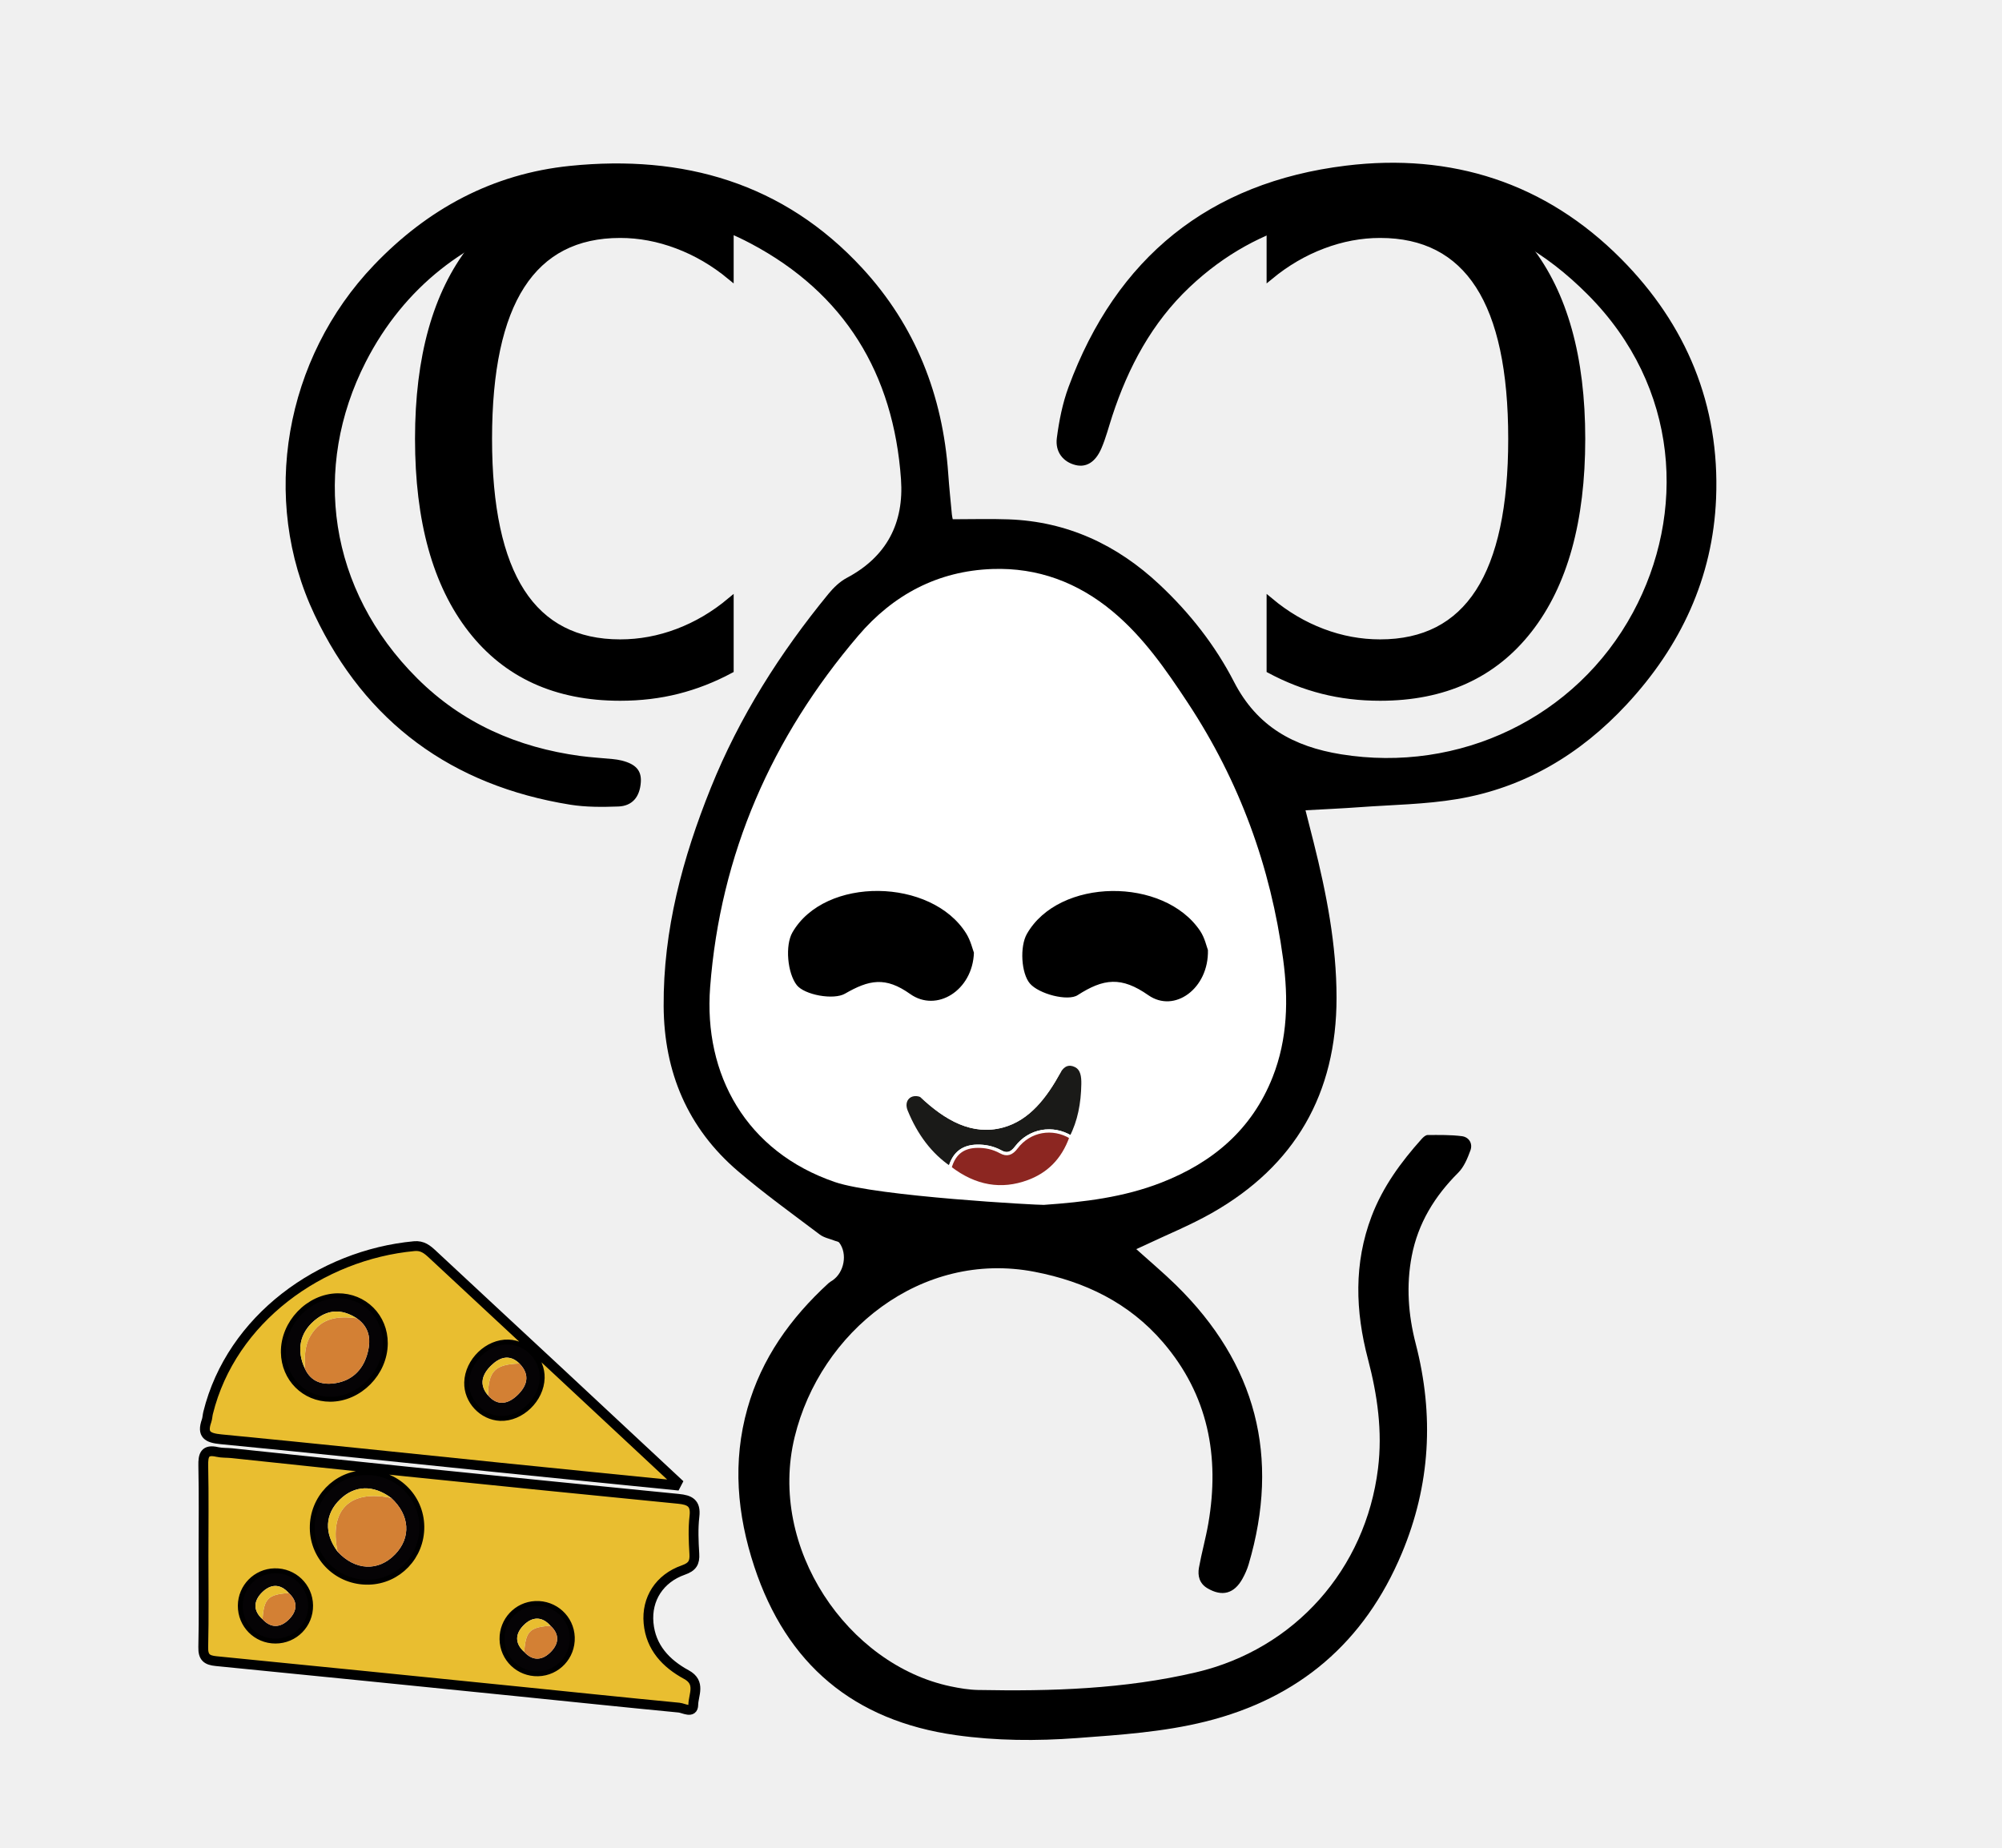
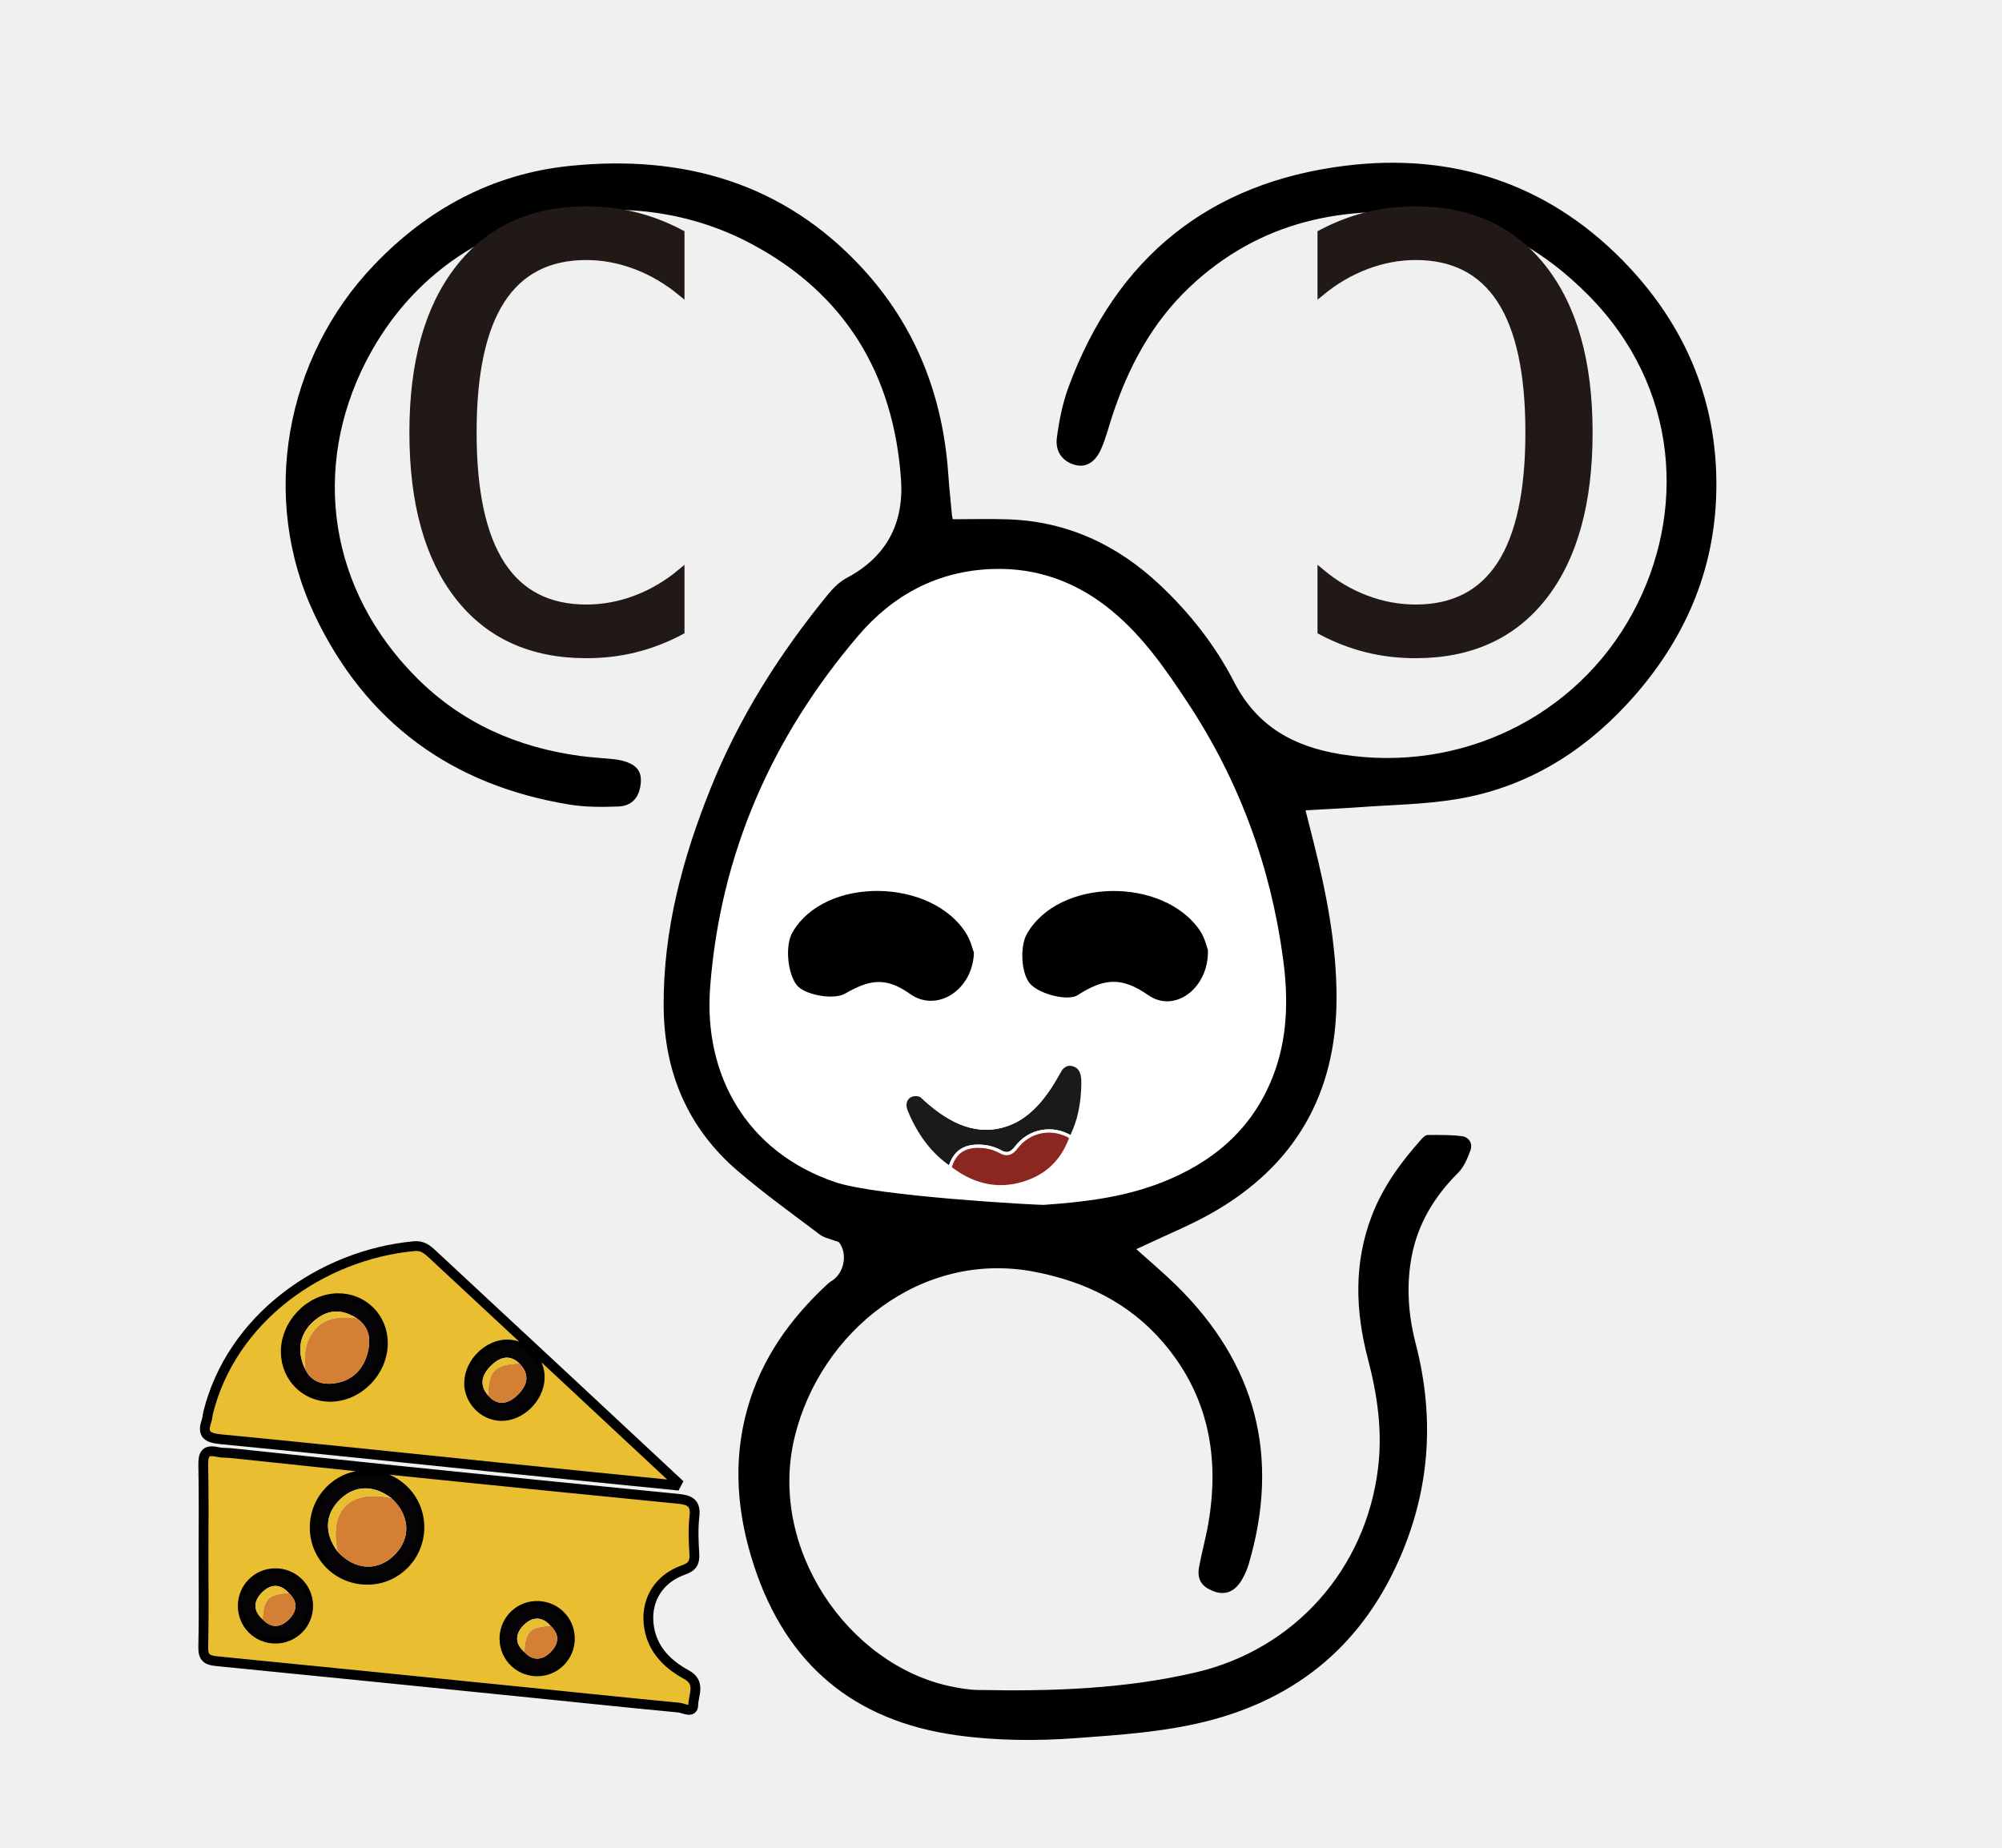
<svg xmlns="http://www.w3.org/2000/svg" version="1.1" id="Capa_1" x="0px" y="0px" width="612px" height="564.781px" viewBox="0 0 612 564.781" enable-background="new 0 0 612 564.781" xml:space="preserve">
-   <path fill-rule="evenodd" clip-rule="evenodd" d="M495.593,79.165c-23.139-23.313-51.889-32.457-84.113-28.525  c-41.793,5.1-70.234,28.099-84.842,67.715c-1.831,4.958-2.88,10.297-3.567,15.552c-0.566,4.337,2.002,7.369,5.724,8.275  c3.23,0.789,6.039-0.812,7.887-5.078c1.387-3.202,2.248-6.63,3.342-9.961c4.895-14.913,12.129-28.485,23.637-39.362  c21.389-20.217,47.406-25.479,75.588-21.966c18.229,2.271,33.332,11.388,46.191,24.325c28.068,28.242,30.051,66.907,13.742,97.125  c-17.391,32.226-53.115,49.184-89.225,43.348c-14.541-2.352-25.707-8.499-32.732-22.159c-5.744-11.164-13.553-21.092-22.791-29.751  c-12.988-12.174-28.201-19.277-46.146-19.92c-5.576-0.198-11.164-0.031-17.041-0.031c-0.055-0.294-0.205-0.864-0.262-1.443  c-0.386-4.162-0.828-8.322-1.117-12.492c-1.667-23.92-10.016-45.21-26.28-62.839c-24.091-26.114-54.792-34.761-89.266-31.268  c-23.71,2.404-43.583,13.144-60.026,30.35c-27.216,28.476-34.938,71.411-18.142,106.886c15.609,32.967,42.062,52.249,78.109,58.067  c4.829,0.779,9.844,0.739,14.752,0.563c4.33-0.158,6.599-2.988,6.884-7.491c0.219-3.501-1.525-5.477-5.862-6.564  c-0.885-0.221-1.803-0.353-2.714-0.443c-3.327-0.332-6.672-0.508-9.982-0.958c-19.119-2.592-36.009-9.987-49.794-23.72  c-27.208-27.112-32.266-64.367-15.752-96.718c23.703-46.441,77.989-57.283,117.711-36.226  c28.711,15.221,43.644,39.807,45.923,72.052c0.949,13.413-4.37,23.694-16.549,30.161c-2.14,1.137-4.056,2.98-5.613,4.878  c-14.818,18.079-27.256,37.634-35.998,59.388c-8.603,21.398-14.545,43.418-14.396,66.71c0.127,20.148,7.338,37.285,22.757,50.451  c8.002,6.834,16.577,13.003,24.984,19.351c1.293,0.977,3.084,1.292,4.643,1.916c0.438,0.174,1.038,0.219,1.281,0.539  c2.599,3.393,1.551,9.142-2.06,11.571c-0.417,0.278-0.864,0.527-1.229,0.862c-11.555,10.604-20.429,22.947-24.749,38.231  c-4.622,16.351-3.165,32.497,2.074,48.379c9.858,29.881,30.388,47.146,61.636,51.55c12.32,1.735,24.683,1.809,37.047,0.891  c13.17-0.978,26.379-1.844,39.256-5.046c28.582-7.112,48.611-24.224,60.012-51.437c8.754-20.895,9.906-42.241,4.25-64.083  c-2.291-8.845-2.945-17.826-1.205-26.844c1.928-10.006,7.012-18.27,14.197-25.438c1.771-1.772,2.855-4.414,3.74-6.841  c0.764-2.103-0.461-4.057-2.641-4.332c-3.445-0.433-6.961-0.363-10.441-0.351c-0.613,0.002-1.34,0.655-1.816,1.185  c-6.342,7.077-11.895,14.663-15.313,23.646c-5.484,14.425-4.977,29.026-1.127,43.64c2.904,11.025,4.484,22.112,3.082,33.495  c-3.795,30.73-25.406,55.223-55.654,62.314c-21.875,5.127-44.212,5.822-66.586,5.391c-2.819-0.054-5.668-0.529-8.438-1.113  c-31.368-6.608-55.919-42.25-47.658-76.216c7.837-32.229,38.712-57.203,73.331-50.526c15.397,2.967,28.911,9.497,39.249,21.525  c13.834,16.099,17.422,34.931,13.881,55.433c-0.783,4.521-2.041,8.956-2.859,13.472c-0.451,2.505,0.137,4.871,2.566,6.313  c4.494,2.67,8.189,1.693,10.734-2.902c0.762-1.377,1.428-2.852,1.873-4.36c9.73-32.89,2.328-61.372-22.145-85.375  c-3.854-3.78-8.004-7.258-12.193-11.032c0.994-0.454,1.748-0.786,2.492-1.14c6.859-3.261,13.945-6.125,20.539-9.859  c25.52-14.465,38.195-36.523,38.191-65.888c-0.006-16.19-3.094-31.911-7.008-47.515c-0.799-3.188-1.619-6.374-2.482-9.768  c5.795-0.328,11.223-0.561,16.635-0.956c9.914-0.725,19.939-0.836,29.707-2.47c20.58-3.444,37.699-13.721,51.824-28.918  c16.512-17.771,26.365-38.717,27.35-63.068C525.753,123.836,515.532,99.254,495.593,79.165z" />
-   <path fill-rule="evenodd" clip-rule="evenodd" fill="#FFFFFF" d="M392.241,293.219c-3.787-28.28-13.383-54.446-29.094-78.283  c-6.676-10.128-13.584-20.146-23.029-28.005c-10.627-8.845-22.866-13.453-36.754-12.967c-16.689,0.583-30.325,7.873-40.993,20.384  c-26.427,30.992-42.175,66.75-45.285,107.458c-2.042,26.722,10.997,50.319,38.182,59.602c12.867,4.393,62.439,7.061,63.824,6.964  c0.264-0.123,0.527-0.24,0.791-0.372c-0.264,0.132-0.527,0.249-0.791,0.372c12.442-0.867,24.417-2.326,35.872-6.79  c15.752-6.138,27.754-16.238,34.078-32.285C393.651,317.603,393.88,305.466,392.241,293.219z" />
+   <path d="M495.593,79.165c-23.14-23.313-51.89-32.457-84.113-28.525c-41.793,5.1-70.234,28.099-84.842,67.715  c-1.831,4.958-2.88,10.297-3.567,15.552c-0.565,4.337,2.002,7.369,5.725,8.275c3.229,0.789,6.039-0.812,7.887-5.078  c1.387-3.202,2.248-6.63,3.342-9.961c4.896-14.913,12.129-28.485,23.637-39.362c21.39-20.217,47.406-25.479,75.588-21.966  c18.229,2.271,33.332,11.388,46.191,24.325c28.068,28.242,30.051,66.907,13.742,97.125c-17.392,32.226-53.115,49.184-89.226,43.348  c-14.541-2.352-25.707-8.499-32.731-22.159c-5.744-11.164-13.553-21.092-22.791-29.751c-12.988-12.174-28.201-19.277-46.146-19.92  c-5.575-0.198-11.163-0.031-17.04-0.031c-0.056-0.294-0.205-0.864-0.263-1.443c-0.386-4.162-0.828-8.322-1.116-12.492  c-1.667-23.92-10.017-45.21-26.28-62.839c-24.091-26.114-54.792-34.761-89.267-31.268c-23.71,2.404-43.583,13.144-60.025,30.35  c-27.216,28.476-34.938,71.411-18.143,106.886c15.609,32.967,42.063,52.249,78.109,58.067c4.829,0.779,9.844,0.739,14.752,0.563  c4.33-0.158,6.599-2.988,6.884-7.491c0.22-3.501-1.524-5.477-5.861-6.564c-0.886-0.221-1.804-0.353-2.715-0.443  c-3.326-0.332-6.672-0.508-9.981-0.958c-19.119-2.592-36.009-9.987-49.794-23.72c-27.208-27.112-32.267-64.367-15.752-96.718  c23.703-46.441,77.989-57.283,117.711-36.226c28.711,15.221,43.644,39.807,45.923,72.052c0.949,13.413-4.37,23.694-16.549,30.161  c-2.141,1.137-4.057,2.98-5.613,4.878c-14.818,18.079-27.256,37.634-35.998,59.388c-8.603,21.398-14.545,43.418-14.396,66.709  c0.127,20.148,7.338,37.285,22.757,50.451c8.002,6.834,16.577,13.004,24.983,19.352c1.293,0.977,3.084,1.292,4.644,1.916  c0.438,0.174,1.038,0.219,1.281,0.539c2.599,3.393,1.551,9.142-2.061,11.57c-0.417,0.278-0.864,0.527-1.229,0.862  c-11.556,10.604-20.43,22.947-24.749,38.231c-4.622,16.351-3.165,32.496,2.073,48.379c9.858,29.881,30.389,47.146,61.637,51.55  c12.319,1.735,24.683,1.809,37.047,0.891c13.17-0.978,26.379-1.844,39.256-5.046c28.582-7.112,48.61-24.224,60.012-51.437  c8.754-20.896,9.906-42.241,4.25-64.083c-2.291-8.846-2.945-17.826-1.205-26.844c1.928-10.007,7.012-18.271,14.197-25.438  c1.771-1.772,2.854-4.414,3.74-6.841c0.764-2.104-0.461-4.057-2.642-4.332c-3.444-0.434-6.961-0.363-10.44-0.352  c-0.613,0.002-1.341,0.655-1.816,1.186c-6.342,7.076-11.895,14.662-15.313,23.646c-5.484,14.425-4.978,29.026-1.128,43.64  c2.904,11.025,4.484,22.112,3.082,33.495c-3.795,30.73-25.405,55.224-55.653,62.314c-21.875,5.127-44.212,5.822-66.586,5.391  c-2.819-0.054-5.668-0.528-8.438-1.112c-31.367-6.608-55.919-42.25-47.657-76.217c7.837-32.229,38.712-57.203,73.33-50.525  c15.397,2.967,28.911,9.497,39.249,21.525c13.834,16.099,17.422,34.931,13.881,55.433c-0.782,4.521-2.04,8.956-2.858,13.472  c-0.451,2.505,0.137,4.871,2.565,6.313c4.494,2.67,8.189,1.692,10.734-2.902c0.762-1.377,1.428-2.852,1.873-4.36  c9.73-32.89,2.328-61.371-22.145-85.375c-3.854-3.779-8.005-7.258-12.193-11.031c0.994-0.454,1.748-0.786,2.492-1.141  c6.858-3.261,13.944-6.125,20.539-9.859c25.52-14.465,38.194-36.522,38.19-65.887c-0.006-16.19-3.094-31.912-7.008-47.516  c-0.799-3.188-1.619-6.374-2.481-9.768c5.795-0.328,11.223-0.561,16.635-0.956c9.914-0.725,19.938-0.836,29.707-2.47  c20.58-3.444,37.699-13.721,51.824-28.918c16.512-17.771,26.364-38.717,27.35-63.068C525.753,123.836,515.531,99.254,495.593,79.165  z" />
+   <path fill="#FFFFFF" d="M392.24,293.219c-3.787-28.28-13.383-54.446-29.094-78.283c-6.676-10.128-13.584-20.146-23.029-28.005  c-10.627-8.845-22.865-13.453-36.754-12.967c-16.688,0.583-30.324,7.873-40.992,20.384c-26.428,30.992-42.176,66.75-45.285,107.458  c-2.042,26.721,10.997,50.318,38.182,59.602c12.867,4.393,62.438,7.061,63.824,6.964c0.264-0.123,0.526-0.24,0.791-0.372  c-0.265,0.132-0.527,0.249-0.791,0.372c12.441-0.867,24.417-2.326,35.872-6.79c15.752-6.139,27.754-16.238,34.078-32.285  C393.651,317.604,393.88,305.466,392.24,293.219z" />
  <g>
-     <path fill-rule="evenodd" clip-rule="evenodd" stroke="#FFFFFF" stroke-miterlimit="10" d="M298.227,291.201   c-0.354,11.986-11.828,19.115-20.287,13.104c-7.383-5.246-12.137-4.243-19.418-0.054c-3.666,2.109-12.85,0.447-15.357-2.769   c-2.955-3.79-3.762-12.485-1.356-16.661c10.143-17.596,43.209-16.987,53.987,0.32C297.208,287.411,297.825,290.17,298.227,291.201z   " />
-     <path fill-rule="evenodd" clip-rule="evenodd" stroke="#FFFFFF" stroke-miterlimit="10" d="M369.755,290.375   c0.348,12.16-10.604,20.167-19.014,14.293c-8.055-5.627-13.225-5.024-21.068,0.019c-3.236,2.079-12.341-0.294-15.224-3.675   c-2.813-3.293-3.262-11.694-0.982-15.71c10.006-17.589,42.548-17.803,53.833-0.954   C368.771,286.547,369.351,289.344,369.755,290.375z" />
+     <path stroke="#FFFFFF" stroke-miterlimit="10" d="M298.227,291.201c-0.354,11.986-11.828,19.115-20.287,13.104   c-7.383-5.246-12.137-4.242-19.418-0.054c-3.666,2.108-12.85,0.447-15.356-2.769c-2.955-3.791-3.763-12.485-1.356-16.662   c10.144-17.595,43.209-16.986,53.987,0.32C297.208,287.411,297.824,290.17,298.227,291.201z" />
+     <path stroke="#FFFFFF" stroke-miterlimit="10" d="M369.755,290.375c0.348,12.16-10.604,20.167-19.015,14.293   c-8.055-5.627-13.225-5.023-21.067,0.02c-3.236,2.078-12.342-0.295-15.225-3.676c-2.813-3.293-3.262-11.693-0.981-15.71   c10.006-17.589,42.548-17.803,53.833-0.954C368.771,286.547,369.351,289.344,369.755,290.375z" />
  </g>
-   <rect x="113.666" y="78.05" fill-rule="evenodd" clip-rule="evenodd" fill="none" width="262.827" height="224.246" />
-   <text transform="matrix(1 0 0 1 113.666 210.2778)" stroke="#000000" stroke-width="2" stroke-linecap="round" stroke-miterlimit="10" font-family="'Monospace'" font-size="209.225">C</text>
+   <rect x="113.666" y="78.05" fill="none" width="262.826" height="224.246" />
  <g>
    <rect x="234.975" y="78.05" fill="none" width="262.831" height="224.246" />
-     <text transform="matrix(-1 0 0 1 497.8037 210.2778)" stroke="#000000" stroke-width="2" stroke-linecap="round" stroke-miterlimit="10" font-family="'Monospace'" font-size="209.225">C</text>
  </g>
  <g>
-     <path fill-rule="evenodd" clip-rule="evenodd" fill="#1A1A18" stroke="#FFFFFF" stroke-miterlimit="10" d="M323.786,327.625   c1.225-2.179,3.029-2.826,5.038-1.827c2.01,1.003,2.273,3.322,2.23,5.666c-0.098,5.906-1.133,11.39-3.637,16.239   c-5.594-3.429-12.709-2.229-16.751,3.133c-1.396,1.851-2.834,2.379-4.706,1.345c-2.355-1.299-4.773-1.772-7.213-1.736   c-3.915,0.057-7.013,1.756-8.353,6.605c-5.939-4.016-10.346-9.887-13.387-17.335c-1.417-3.475,1.247-6.032,4.587-4.77   c7.6,7.192,15.744,11.821,25,9.26C314.393,342.048,319.504,335.407,323.786,327.625z" />
-     <path fill-rule="evenodd" clip-rule="evenodd" fill="#8C2621" stroke="#FFFFFF" stroke-miterlimit="10" d="M290.395,357.051   c1.339-4.85,4.438-6.549,8.353-6.605c2.44-0.036,4.858,0.437,7.213,1.736c1.872,1.035,3.311,0.506,4.706-1.345   c4.042-5.363,11.157-6.562,16.751-3.133c-2.538,7.173-7.163,11.38-13.072,13.561C306.171,364.281,298.148,363.018,290.395,357.051z   " />
-     <path fill-rule="evenodd" clip-rule="evenodd" fill="#FFFFFF" stroke="#FFFFFF" stroke-miterlimit="10" d="M323.786,327.625   c-4.282,7.782-9.394,14.423-17.191,16.581c-9.255,2.561-17.4-2.068-25-9.26c3.967,0.168,7.945,0.511,11.896,0.471   c9.917-0.102,19.276-2.743,28.124-7.529C322.293,327.523,322.905,326.604,323.786,327.625z" />
+     <path fill="#1A1A18" stroke="#FFFFFF" stroke-miterlimit="10" d="M323.785,327.625c1.226-2.179,3.029-2.826,5.038-1.827   c2.011,1.003,2.273,3.322,2.23,5.666c-0.099,5.906-1.133,11.39-3.637,16.239c-5.595-3.43-12.71-2.229-16.751,3.133   c-1.396,1.852-2.835,2.379-4.706,1.346c-2.355-1.3-4.773-1.772-7.214-1.736c-3.914,0.057-7.013,1.756-8.353,6.604   c-5.938-4.016-10.346-9.887-13.387-17.335c-1.417-3.475,1.247-6.031,4.587-4.77c7.6,7.191,15.744,11.82,25,9.26   C314.393,342.048,319.504,335.407,323.785,327.625z" />
+     <path fill="#8C2621" stroke="#FFFFFF" stroke-miterlimit="10" d="M290.395,357.051c1.339-4.85,4.438-6.549,8.353-6.605   c2.44-0.035,4.858,0.438,7.214,1.736c1.871,1.035,3.311,0.506,4.705-1.345c4.043-5.362,11.157-6.562,16.752-3.133   c-2.538,7.173-7.163,11.38-13.072,13.562C306.171,364.281,298.148,363.018,290.395,357.051z" />
+     <path fill="#FFFFFF" stroke="#FFFFFF" stroke-miterlimit="10" d="M323.785,327.625c-4.281,7.782-9.394,14.423-17.19,16.581   c-9.255,2.562-17.4-2.067-25-9.261c3.967,0.169,7.945,0.512,11.896,0.472c9.916-0.103,19.275-2.743,28.123-7.528   C322.293,327.523,322.905,326.604,323.785,327.625z" />
  </g>
  <g>
-     <path fill-rule="evenodd" clip-rule="evenodd" fill="#E9BE30" stroke="#000000" stroke-width="3" stroke-miterlimit="10" d="   M62.143,448.162c-0.07-3.286,0.432-5.128,4.256-4.248c1.443,0.332,2.983,0.22,4.473,0.376c17.865,1.871,35.725,3.801,53.595,5.627   c27.634,2.824,55.271,5.609,82.914,8.33c3.431,0.337,5.386,1.242,4.91,5.328c-0.44,3.779-0.269,7.66-0.035,11.476   c0.167,2.729-0.613,4.001-3.37,4.968c-7.256,2.543-11.297,8.812-10.629,16.197c0.676,7.475,5.359,12.403,11.568,15.77   c4.522,2.453,2.136,6.229,2.103,9.24c-0.03,2.775-2.905,0.993-4.372,0.854c-16.557-1.584-33.099-3.332-49.647-5.004   c-30.614-3.096-61.229-6.191-91.851-9.213c-2.806-0.277-3.996-1.146-3.923-4.255c0.219-9.319,0.079-18.647,0.077-27.972   C62.211,466.478,62.338,457.315,62.143,448.162z M112.678,482.985c8.703-0.194,15.614-7.418,15.523-16.223   c-0.094-8.941-7.441-15.98-16.473-15.78c-8.697,0.193-15.616,7.426-15.523,16.228C96.301,476.151,103.646,483.188,112.678,482.985z    M94.197,490.85c-0.069-5.589-4.646-9.986-10.255-9.856c-5.384,0.125-9.681,4.488-9.733,9.882   c-0.057,5.607,4.408,10.116,10.007,10.108C89.813,500.976,94.268,496.452,94.197,490.85z M163.68,490.997   c-5.363,0.252-9.547,4.732-9.471,10.141c0.078,5.587,4.668,9.986,10.27,9.846c5.569-0.141,9.922-4.797,9.72-10.396   C173.997,495.024,169.289,490.732,163.68,490.997z" />
-     <path fill-rule="evenodd" clip-rule="evenodd" fill="#E9BE30" stroke="#000000" stroke-width="3" stroke-miterlimit="10" d="   M206.568,454.106c-18.041-1.814-36.083-3.605-54.121-5.447c-28.305-2.889-56.598-5.896-84.918-8.625   c-4.092-0.394-5.865-1.424-4.385-5.635c0.272-0.773,0.275-1.637,0.475-2.441c7.134-28.794,34.478-48.3,63.01-50.965   c2.512-0.234,3.988,1.001,5.604,2.508c12.907,12.044,25.86,24.04,38.782,36.069c12.022,11.192,24.025,22.407,36.036,33.611   C206.891,453.489,206.729,453.798,206.568,454.106z M117.041,410.734c0.053-7.831-6.026-13.918-13.807-13.825   c-8.518,0.101-15.999,7.911-15.866,16.563c0.118,7.668,6.021,13.581,13.559,13.581   C109.477,427.055,116.983,419.452,117.041,410.734z M152.952,432.907c6.022,0.244,11.878-5.409,12.04-11.625   c0.139-5.308-4.251-10.011-9.539-10.22c-6.043-0.238-11.875,5.389-12.041,11.618C143.271,427.977,147.67,432.692,152.952,432.907z" />
-     <path fill-rule="evenodd" clip-rule="evenodd" fill="#050305" d="M111.729,450.982c9.031-0.2,16.379,6.839,16.473,15.78   c0.091,8.805-6.82,16.028-15.523,16.223c-9.031,0.202-16.377-6.834-16.473-15.775C96.112,458.408,103.031,451.176,111.729,450.982z    M120.777,475.213c4.975-5.156,4.497-12.018-1.199-17.251c-5.485-4.047-11.109-3.889-15.605,0.439   c-4.649,4.477-4.941,10.334-0.797,15.958C108.537,480.191,115.642,480.536,120.777,475.213z" />
-     <path fill-rule="evenodd" clip-rule="evenodd" fill="#050305" d="M74.209,490.875c0.053-5.394,4.35-9.757,9.733-9.882   c5.609-0.13,10.186,4.268,10.255,9.856c0.07,5.603-4.385,10.126-9.981,10.134C78.617,500.991,74.152,496.482,74.209,490.875z    M88.322,495.106c2.473-2.475,2.881-5.394-0.051-8.061c-2.664-2.999-5.621-2.732-8.18-0.172c-2.557,2.559-2.826,5.516,0.169,8.182   C82.929,497.977,85.848,497.581,88.322,495.106z" />
-     <path fill-rule="evenodd" clip-rule="evenodd" fill="#050305" d="M164.479,510.983c-5.602,0.141-10.191-4.259-10.27-9.846   c-0.076-5.408,4.107-9.889,9.471-10.141c5.609-0.265,10.317,4.027,10.519,9.59C174.4,506.187,170.048,510.843,164.479,510.983z    M168.322,505.106c2.473-2.475,2.881-5.394-0.051-8.061c-2.664-2.999-5.621-2.732-8.18-0.172c-2.557,2.559-2.826,5.516,0.169,8.182   C162.929,507.977,165.848,507.581,168.322,505.106z" />
-     <path fill-rule="evenodd" clip-rule="evenodd" fill="#050305" d="M87.368,413.473c-0.133-8.652,7.349-16.463,15.866-16.563   c7.78-0.093,13.859,5.994,13.807,13.825c-0.058,8.718-7.564,16.32-16.114,16.319C93.389,427.054,87.486,421.141,87.368,413.473z    M102.643,422.863c4.771-0.786,8.066-3.81,9.498-8.432c1.348-4.352,1.111-8.49-3.125-11.418c-4.709-2.963-8.893-2.699-12.992,0.817   c-4.388,3.763-5.418,9.054-2.834,14.558C95.065,422.567,98.679,423.517,102.643,422.863z" />
-     <path fill-rule="evenodd" clip-rule="evenodd" fill="#050305" d="M155.453,411.063c5.288,0.209,9.678,4.912,9.539,10.22   c-0.162,6.216-6.018,11.869-12.04,11.625c-5.282-0.215-9.682-4.931-9.54-10.227C143.578,416.451,149.41,410.824,155.453,411.063z    M150.133,417.501c-2.642,2.578-3.856,5.745-0.947,9.113c2.956,3.418,6.174,2.58,8.899,0.016c3.006-2.829,4.153-6.24,0.702-9.753   C155.674,413.839,152.626,415.066,150.133,417.501z" />
-     <path fill-rule="evenodd" clip-rule="evenodd" fill="#D38034" d="M103.176,474.359c5.361,5.832,12.466,6.177,17.602,0.854   c4.975-5.156,4.497-12.018-1.201-17.251C106.871,455.37,100.586,461.654,103.176,474.359z" />
-     <path fill-rule="evenodd" clip-rule="evenodd" fill="#E9BE30" d="M103.176,474.359c-2.59-12.705,3.695-18.989,16.4-16.397   c-5.483-4.047-11.107-3.889-15.604,0.439C99.323,462.878,99.031,468.735,103.176,474.359z" />
-     <path fill-rule="evenodd" clip-rule="evenodd" fill="#D38034" d="M80.261,495.056c2.668,2.921,5.587,2.525,8.062,0.051   c2.473-2.475,2.881-5.394-0.052-8.061C81.974,487.464,80.678,488.761,80.261,495.056z" />
-     <path fill-rule="evenodd" clip-rule="evenodd" fill="#E9BE30" d="M80.261,495.056c0.417-6.295,1.713-7.592,8.01-8.01   c-2.663-2.999-5.62-2.732-8.179-0.172C77.535,489.433,77.266,492.39,80.261,495.056z" />
-     <path fill-rule="evenodd" clip-rule="evenodd" fill="#D38034" d="M160.261,505.056c2.668,2.921,5.587,2.525,8.062,0.051   c2.473-2.475,2.881-5.394-0.052-8.061C161.974,497.464,160.678,498.761,160.261,505.056z" />
-     <path fill-rule="evenodd" clip-rule="evenodd" fill="#E9BE30" d="M160.261,505.056c0.417-6.295,1.713-7.592,8.01-8.01   c-2.663-2.999-5.62-2.732-8.179-0.172C157.535,499.433,157.266,502.39,160.261,505.056z" />
-     <path fill-rule="evenodd" clip-rule="evenodd" fill="#D38034" d="M93.189,418.389c1.876,4.179,5.489,5.128,9.453,4.475   c4.771-0.786,8.066-3.81,9.498-8.432c1.348-4.352,1.111-8.49-3.125-11.418c-5.643-0.676-10.798-0.242-14.107,5.384   C93.042,411.567,93.125,414.951,93.189,418.389z" />
-     <path fill-rule="evenodd" clip-rule="evenodd" fill="#E9BE30" d="M93.189,418.389c-0.064-3.438-0.147-6.821,1.719-9.991   c3.31-5.626,8.465-6.06,14.107-5.384c-4.709-2.963-8.893-2.699-12.992,0.817C91.636,407.594,90.605,412.885,93.189,418.389z" />
-     <path fill-rule="evenodd" clip-rule="evenodd" fill="#D38034" d="M149.186,426.614c2.956,3.418,6.174,2.58,8.899,0.016   c3.006-2.829,4.153-6.24,0.702-9.752C151.329,417.121,149.29,419.188,149.186,426.614z" />
-     <path fill-rule="evenodd" clip-rule="evenodd" fill="#E9BE30" d="M149.186,426.614c0.104-7.426,2.144-9.493,9.602-9.736   c-3.113-3.039-6.161-1.812-8.654,0.623C147.491,420.079,146.276,423.246,149.186,426.614z" />
+     <path fill="#E9BE30" stroke="#000000" stroke-width="3" stroke-miterlimit="10" d="M62.143,448.162   c-0.07-3.286,0.433-5.128,4.256-4.248c1.443,0.332,2.983,0.22,4.474,0.376c17.864,1.871,35.725,3.801,53.595,5.627   c27.634,2.824,55.271,5.609,82.914,8.33c3.431,0.337,5.386,1.242,4.91,5.328c-0.44,3.778-0.27,7.66-0.035,11.476   c0.167,2.729-0.613,4.001-3.37,4.968c-7.256,2.544-11.297,8.813-10.629,16.197c0.676,7.476,5.359,12.403,11.568,15.771   c4.521,2.453,2.136,6.229,2.103,9.239c-0.03,2.775-2.905,0.993-4.372,0.854c-16.557-1.584-33.099-3.332-49.646-5.004   c-30.614-3.096-61.229-6.191-91.852-9.213c-2.806-0.277-3.996-1.146-3.923-4.255c0.219-9.319,0.079-18.647,0.077-27.973   C62.211,466.478,62.338,457.315,62.143,448.162z M112.678,482.985c8.703-0.194,15.614-7.418,15.523-16.224   c-0.095-8.94-7.441-15.979-16.474-15.779c-8.697,0.192-15.616,7.426-15.522,16.228C96.301,476.151,103.646,483.188,112.678,482.985   z M94.197,490.85c-0.068-5.589-4.646-9.985-10.255-9.855c-5.384,0.125-9.681,4.488-9.732,9.882   c-0.058,5.607,4.408,10.116,10.007,10.108C89.813,500.976,94.268,496.452,94.197,490.85z M163.68,490.997   c-5.363,0.252-9.547,4.731-9.471,10.141c0.078,5.587,4.668,9.986,10.27,9.847c5.569-0.142,9.922-4.797,9.721-10.396   C173.997,495.024,169.289,490.732,163.68,490.997z" />
+     <path fill="#E9BE30" stroke="#000000" stroke-width="3" stroke-miterlimit="10" d="M206.568,454.106   c-18.041-1.814-36.083-3.605-54.121-5.447c-28.305-2.89-56.598-5.896-84.918-8.625c-4.092-0.395-5.864-1.424-4.385-5.635   c0.272-0.773,0.275-1.638,0.476-2.441c7.134-28.794,34.478-48.3,63.01-50.965c2.512-0.234,3.988,1.001,5.604,2.508   c12.907,12.044,25.86,24.04,38.782,36.069c12.022,11.191,24.025,22.406,36.036,33.61   C206.891,453.489,206.729,453.798,206.568,454.106z M117.041,410.734c0.053-7.832-6.026-13.918-13.808-13.825   c-8.518,0.101-15.999,7.911-15.865,16.563c0.117,7.667,6.021,13.58,13.559,13.58C109.477,427.055,116.983,419.452,117.041,410.734z    M152.952,432.907c6.021,0.244,11.878-5.409,12.04-11.625c0.139-5.308-4.251-10.011-9.539-10.22   c-6.043-0.238-11.875,5.389-12.041,11.617C143.271,427.977,147.67,432.692,152.952,432.907z" />
+     <path fill="#050305" d="M111.729,450.982c9.031-0.2,16.379,6.839,16.474,15.779c0.091,8.806-6.82,16.028-15.523,16.224   c-9.031,0.201-16.377-6.834-16.473-15.775C96.112,458.408,103.031,451.176,111.729,450.982z M120.777,475.213   c4.976-5.156,4.497-12.018-1.198-17.251c-5.485-4.047-11.109-3.889-15.605,0.439c-4.648,4.477-4.94,10.334-0.797,15.958   C108.537,480.191,115.642,480.536,120.777,475.213z" />
+     <path fill="#050305" d="M74.209,490.875c0.053-5.394,4.35-9.757,9.732-9.882c5.609-0.13,10.187,4.268,10.255,9.855   c0.07,5.604-4.385,10.126-9.98,10.135C78.617,500.991,74.152,496.482,74.209,490.875z M88.322,495.106   c2.474-2.476,2.882-5.395-0.051-8.062c-2.664-2.999-5.621-2.732-8.18-0.172c-2.557,2.559-2.826,5.516,0.169,8.182   C82.929,497.977,85.848,497.581,88.322,495.106z" />
+     <path fill="#050305" d="M164.479,510.983c-5.602,0.141-10.19-4.26-10.27-9.847c-0.076-5.408,4.106-9.889,9.471-10.141   c5.609-0.265,10.317,4.027,10.52,9.59C174.4,506.188,170.048,510.843,164.479,510.983z M168.322,505.106   c2.474-2.476,2.882-5.395-0.051-8.062c-2.664-2.999-5.621-2.732-8.18-0.172c-2.557,2.559-2.826,5.516,0.169,8.182   C162.929,507.977,165.848,507.581,168.322,505.106z" />
+     <path fill="#050305" d="M87.368,413.473c-0.134-8.652,7.349-16.463,15.865-16.563c7.78-0.094,13.859,5.994,13.808,13.824   c-0.059,8.719-7.564,16.32-16.114,16.319C93.389,427.054,87.486,421.141,87.368,413.473z M102.643,422.863   c4.771-0.786,8.066-3.811,9.498-8.432c1.348-4.353,1.111-8.49-3.125-11.418c-4.709-2.964-8.893-2.699-12.992,0.816   c-4.388,3.763-5.418,9.054-2.834,14.559C95.065,422.567,98.679,423.517,102.643,422.863z" />
+     <path fill="#050305" d="M155.453,411.063c5.288,0.209,9.678,4.912,9.539,10.221c-0.162,6.216-6.019,11.869-12.04,11.625   c-5.282-0.215-9.683-4.932-9.54-10.228C143.578,416.451,149.41,410.824,155.453,411.063z M150.133,417.501   c-2.642,2.578-3.856,5.745-0.947,9.113c2.956,3.418,6.174,2.58,8.899,0.016c3.006-2.829,4.152-6.239,0.702-9.753   C155.674,413.839,152.626,415.066,150.133,417.501z" />
+     <path fill="#D38034" d="M103.176,474.359c5.361,5.832,12.466,6.177,17.602,0.854c4.976-5.156,4.497-12.018-1.2-17.251   C106.871,455.37,100.586,461.654,103.176,474.359z" />
+     <path fill="#E9BE30" d="M103.176,474.359c-2.59-12.705,3.695-18.989,16.4-16.397c-5.483-4.047-11.107-3.889-15.604,0.439   C99.323,462.878,99.031,468.735,103.176,474.359z" />
+     <path fill="#D38034" d="M80.261,495.056c2.668,2.921,5.587,2.525,8.062,0.052c2.474-2.476,2.882-5.395-0.052-8.062   C81.974,487.464,80.678,488.761,80.261,495.056z" />
+     <path fill="#E9BE30" d="M80.261,495.056c0.417-6.295,1.713-7.592,8.01-8.01c-2.663-2.999-5.62-2.731-8.179-0.172   C77.535,489.433,77.266,492.39,80.261,495.056z" />
+     <path fill="#D38034" d="M160.261,505.056c2.668,2.921,5.587,2.525,8.062,0.052c2.474-2.476,2.882-5.395-0.052-8.062   C161.974,497.464,160.678,498.761,160.261,505.056z" />
+     <path fill="#E9BE30" d="M160.261,505.056c0.417-6.295,1.713-7.592,8.01-8.01c-2.663-2.999-5.62-2.731-8.179-0.172   C157.535,499.433,157.266,502.39,160.261,505.056z" />
+     <path fill="#D38034" d="M93.189,418.389c1.876,4.18,5.489,5.128,9.453,4.476c4.771-0.786,8.066-3.81,9.498-8.433   c1.348-4.352,1.111-8.49-3.125-11.418c-5.643-0.676-10.798-0.242-14.106,5.385C93.042,411.566,93.125,414.951,93.189,418.389z" />
+     <path fill="#E9BE30" d="M93.189,418.389c-0.063-3.438-0.146-6.82,1.72-9.99c3.31-5.627,8.465-6.061,14.106-5.385   c-4.709-2.963-8.893-2.699-12.992,0.817C91.636,407.594,90.605,412.885,93.189,418.389z" />
+     <path fill="#D38034" d="M149.186,426.614c2.956,3.418,6.174,2.58,8.899,0.016c3.006-2.829,4.152-6.239,0.702-9.752   C151.329,417.121,149.29,419.188,149.186,426.614z" />
+     <path fill="#E9BE30" d="M149.186,426.614c0.104-7.427,2.145-9.493,9.603-9.736c-3.113-3.039-6.161-1.812-8.654,0.623   C147.491,420.079,146.276,423.246,149.186,426.614z" />
+   </g>
+   <rect x="113.931" y="83.927" fill-rule="evenodd" clip-rule="evenodd" fill="none" width="262.826" height="224.246" />
+   <text transform="matrix(1 0 0 1 113.9309 197.6846)" fill="#211915" stroke="#211915" stroke-width="2" stroke-linecap="round" stroke-miterlimit="10" font-family="'Monospace'" font-size="180">C</text>
+   <g>
+     <rect x="235.24" y="83.927" fill="none" width="262.83" height="224.246" />
+     <text transform="matrix(-1 0 0 1 498.0686 197.6846)" fill="#211915" stroke="#211915" stroke-width="2" stroke-linecap="round" stroke-miterlimit="10" font-family="'Monospace'" font-size="180">C</text>
  </g>
</svg>
